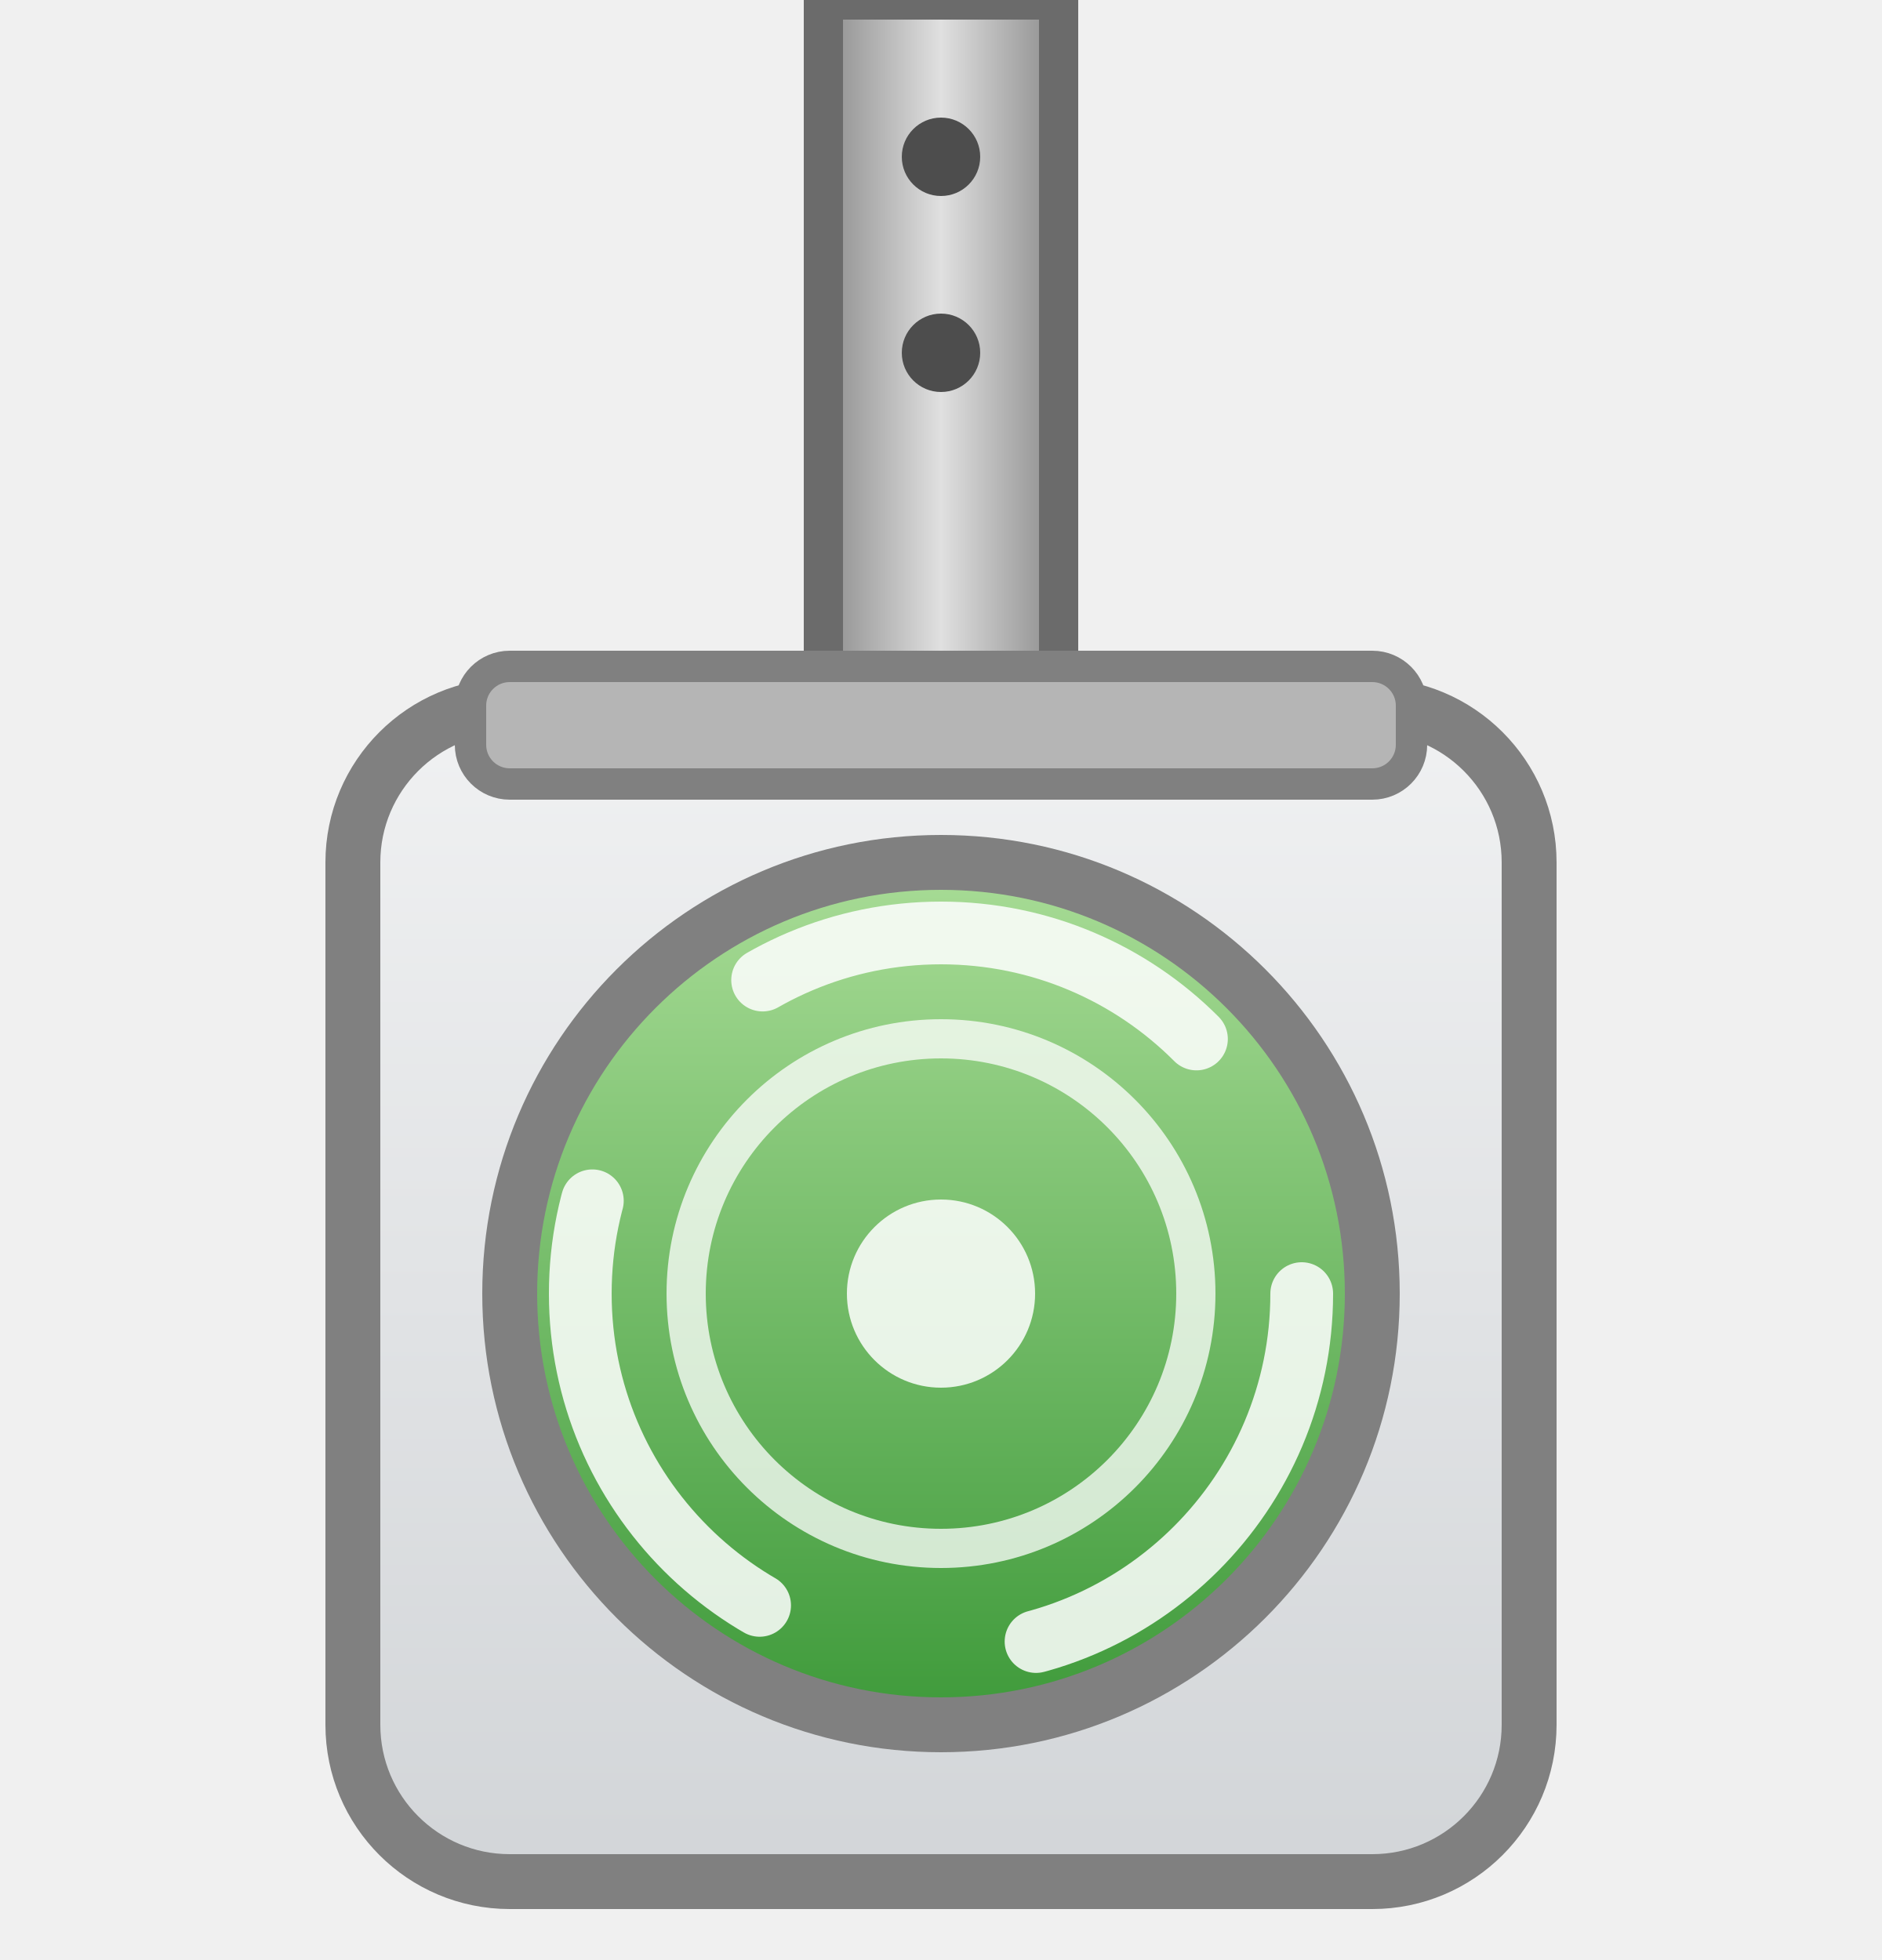
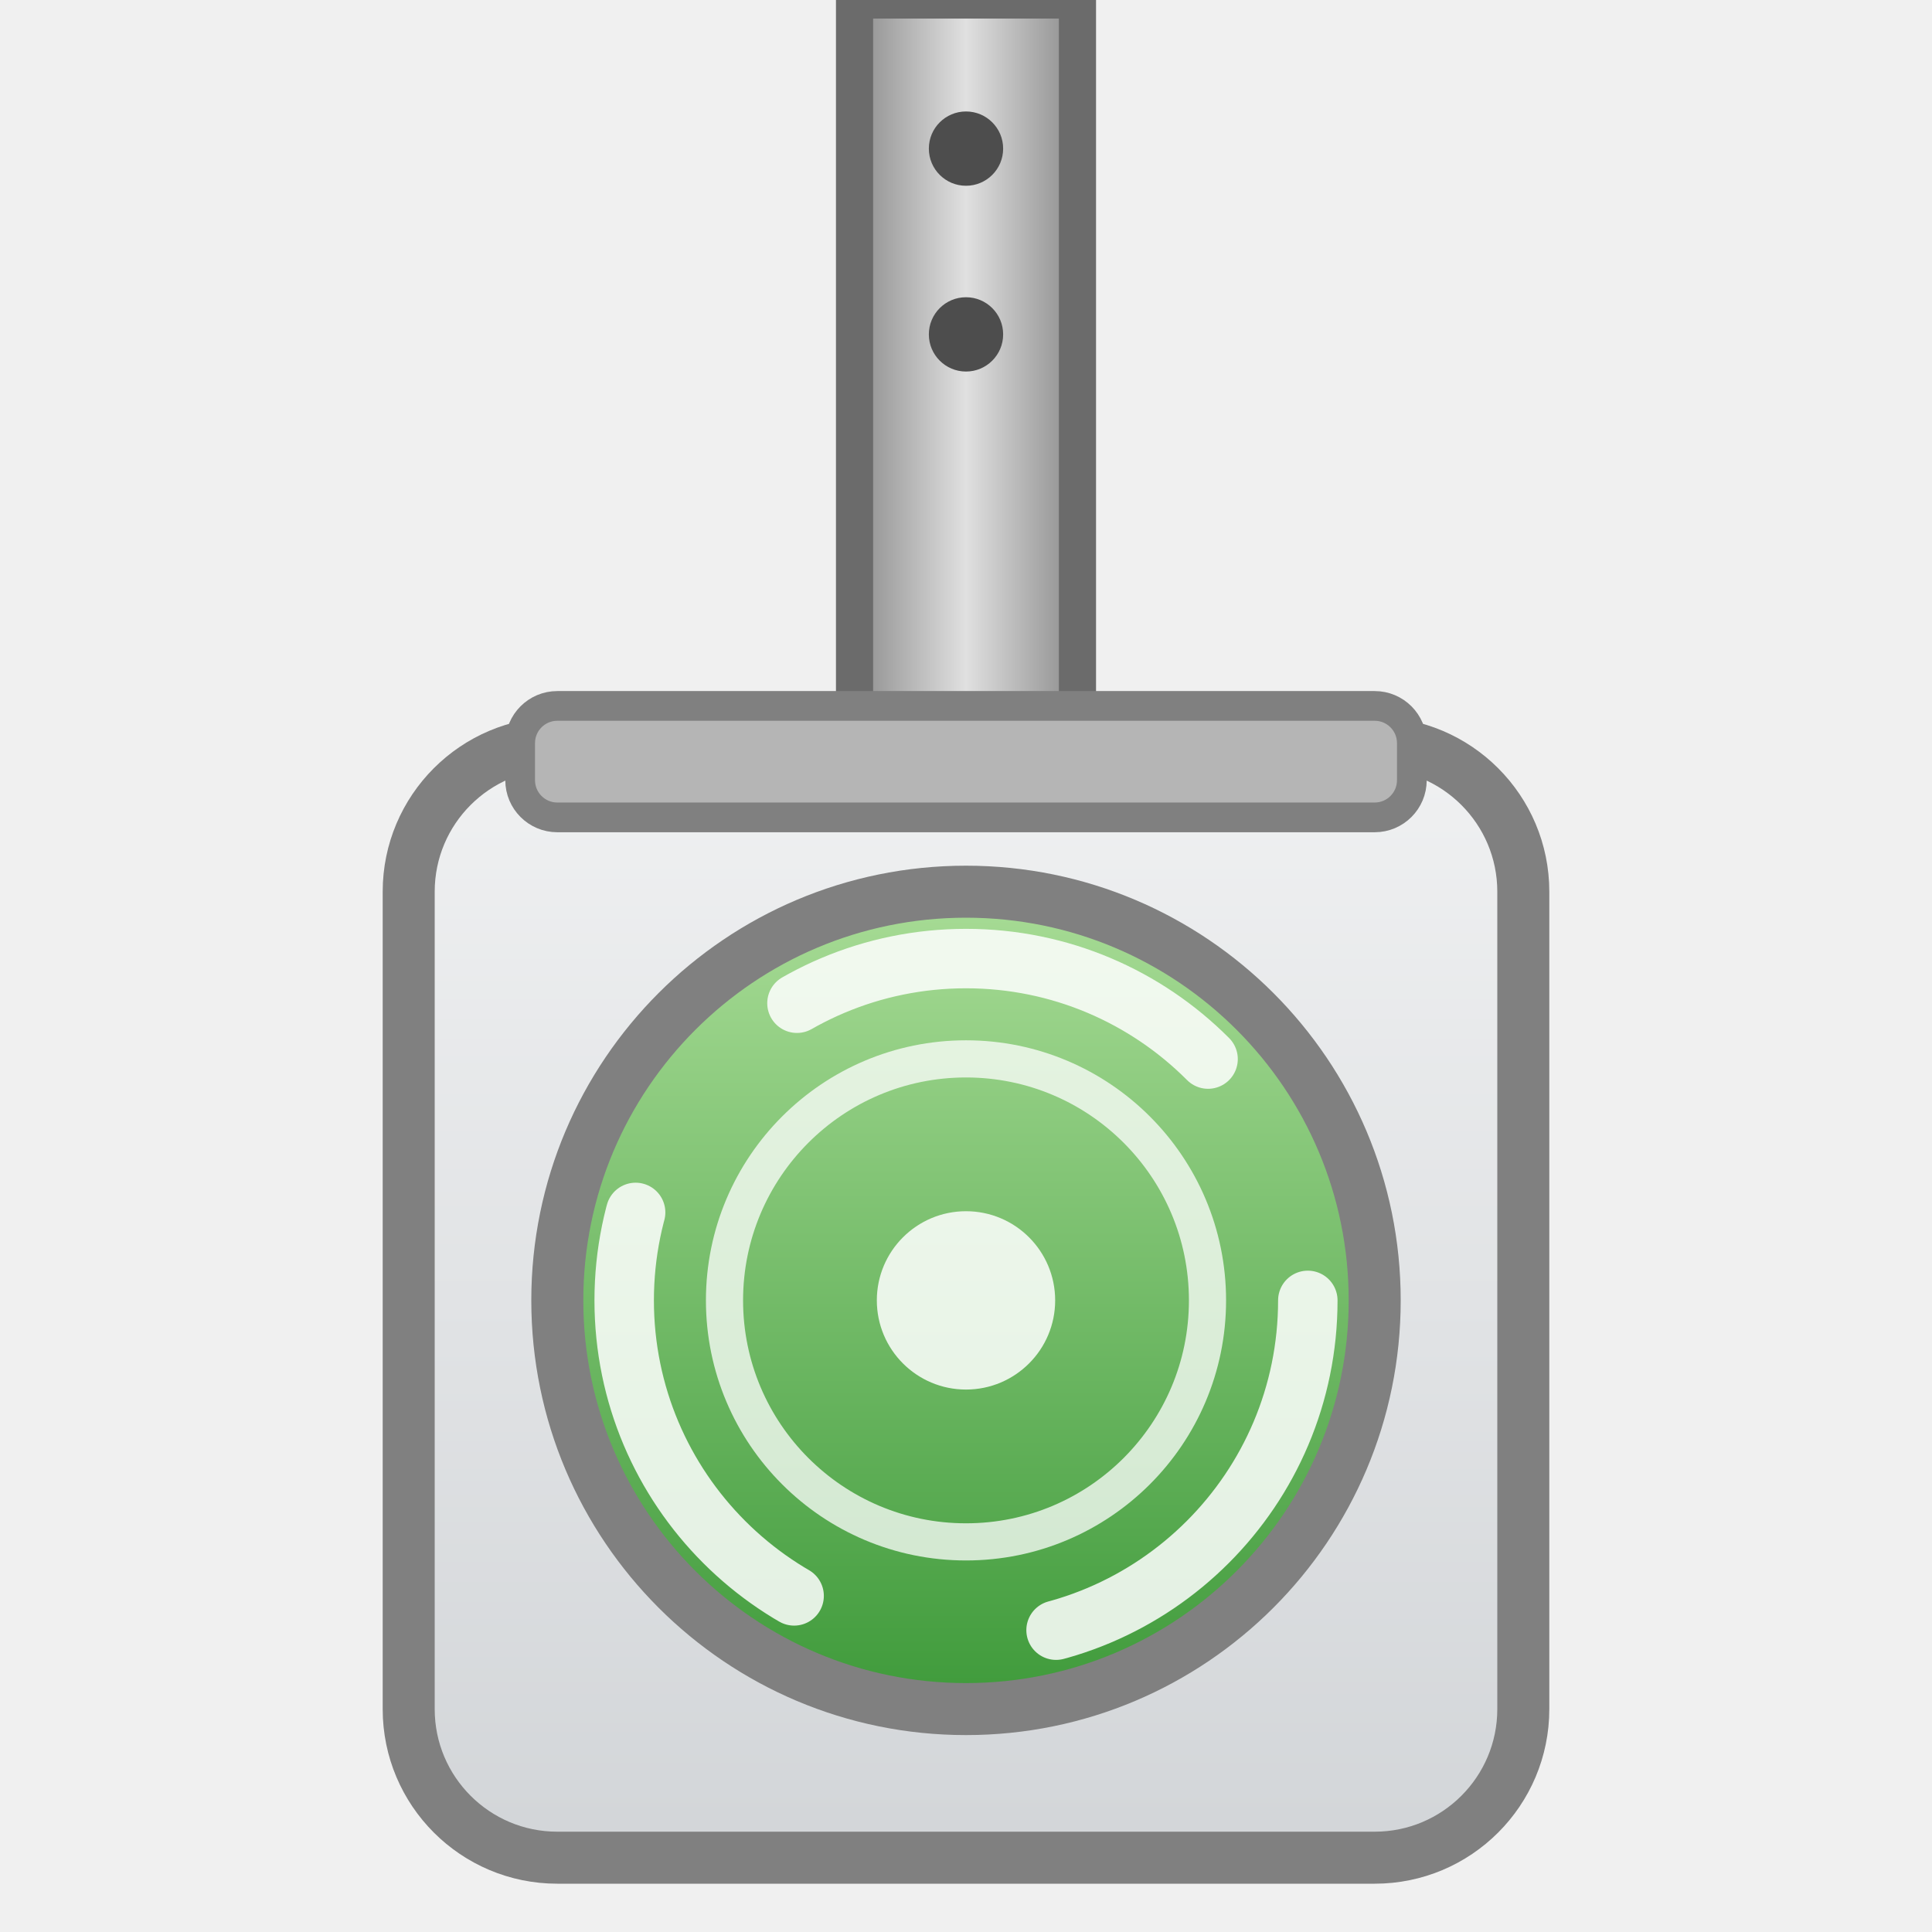
- <svg xmlns="http://www.w3.org/2000/svg" width="48" height="50" viewBox="0 0 48 50" role="img">
+ <svg xmlns="http://www.w3.org/2000/svg" width="52" height="52" viewBox="0 0 52 52" role="img">
  <defs>
    <linearGradient id="gG" x1="0" y1="0" x2="0" y2="1">
      <stop offset="0" stop-color="#F0F1F2" />
      <stop offset="1" stop-color="#D2D5D8" />
    </linearGradient>
    <linearGradient id="gR" x1="0" y1="0" x2="1" y2="0">
      <stop offset="0" stop-color="#8C8C8C" />
      <stop offset="0.5" stop-color="#E0E0E0" />
      <stop offset="1" stop-color="#8C8C8C" />
    </linearGradient>
    <linearGradient id="gK" x1="0" y1="0" x2="0" y2="1">
      <stop offset="0" stop-color="#A8DC96" />
      <stop offset="1" stop-color="#3E9A3A" />
    </linearGradient>
  </defs>
-   <rect x="21" y="0" width="6" height="20" fill="url(#gR)" stroke="#6B6B6B" stroke-width="1" />
+   <rect x="23" y="0" width="6" height="22" fill="url(#gR)" stroke="#6B6B6B" stroke-width="1" />
  <g fill="#4D4D4D">
-     <circle cx="24" cy="4" r="1" />
-     <circle cx="24" cy="9" r="1" />
+     <circle cx="26" cy="4" r="1" />
+     <circle cx="26" cy="9" r="1" />
  </g>
-   <circle cx="24" cy="2" r="1.3" fill="#FFFFFF" opacity="0">
-     <animate attributeName="cy" values="2;18" dur="1.2s" begin="0s" repeatCount="indefinite" />
+   <circle cx="26" cy="2" r="1.3" fill="#FFFFFF" opacity="0">
+     <animate attributeName="cy" values="2;20" dur="1.2s" begin="0s" repeatCount="indefinite" />
    <animate attributeName="opacity" values="0;1;1;0" keyTimes="0;0.15;0.8;1" dur="1.2s" begin="0s" repeatCount="indefinite" />
  </circle>
-   <circle cx="24" cy="2" r="1.3" fill="#FFFFFF" opacity="0">
-     <animate attributeName="cy" values="2;18" dur="1.2s" begin="0.4s" repeatCount="indefinite" />
+   <circle cx="26" cy="2" r="1.3" fill="#FFFFFF" opacity="0">
+     <animate attributeName="cy" values="2;20" dur="1.2s" begin="0.4s" repeatCount="indefinite" />
    <animate attributeName="opacity" values="0;1;1;0" keyTimes="0;0.15;0.8;1" dur="1.2s" begin="0.4s" repeatCount="indefinite" />
  </circle>
-   <circle cx="24" cy="2" r="1.3" fill="#FFFFFF" opacity="0">
-     <animate attributeName="cy" values="2;18" dur="1.2s" begin="0.8s" repeatCount="indefinite" />
+   <circle cx="26" cy="2" r="1.3" fill="#FFFFFF" opacity="0">
+     <animate attributeName="cy" values="2;20" dur="1.2s" begin="0.8s" repeatCount="indefinite" />
    <animate attributeName="opacity" values="0;1;1;0" keyTimes="0;0.15;0.8;1" dur="1.2s" begin="0.8s" repeatCount="indefinite" />
  </circle>
-   <rect x="9" y="18" width="30" height="30" rx="4" fill="url(#gG)" stroke="#808080" stroke-width="1.4" />
-   <rect x="12" y="17" width="24" height="3" rx="1" fill="#B5B5B5" stroke="#808080" stroke-width="0.8" />
-   <circle cx="24" cy="33" r="11" fill="url(#gK)" />
-   <circle cx="24" cy="33" r="11" fill="none" stroke="#808080" stroke-width="1.4" />
-   <circle cx="24" cy="33" r="6.5" fill="none" stroke="#FFFFFF" stroke-opacity="0.75" stroke-width="1" />
-   <circle cx="24" cy="33" r="2.4" fill="#FFFFFF" fill-opacity="0.85" />
-   <circle cx="24" cy="33" r="9.2" fill="none" stroke="#FFFFFF" stroke-opacity="0.85" stroke-width="1.6" stroke-linecap="round" stroke-dasharray="12 7.3">
-     <animateTransform attributeName="transform" type="rotate" from="0 24 33" to="360 24 33" dur="1.6s" repeatCount="indefinite" />
+   <rect x="11" y="20" width="30" height="30" rx="4" fill="url(#gG)" stroke="#808080" stroke-width="1.4" />
+   <rect x="14" y="19" width="24" height="3" rx="1" fill="#B5B5B5" stroke="#808080" stroke-width="0.8" />
+   <circle cx="26" cy="35" r="11" fill="url(#gK)" />
+   <circle cx="26" cy="35" r="11" fill="none" stroke="#808080" stroke-width="1.4" />
+   <circle cx="26" cy="35" r="6.5" fill="none" stroke="#FFFFFF" stroke-opacity="0.75" stroke-width="1" />
+   <circle cx="26" cy="35" r="2.4" fill="#FFFFFF" fill-opacity="0.85" />
+   <circle cx="26" cy="35" r="9.2" fill="none" stroke="#FFFFFF" stroke-opacity="0.85" stroke-width="1.6" stroke-linecap="round" stroke-dasharray="12 7.3">
+     <animateTransform attributeName="transform" type="rotate" from="0 26 35" to="360 26 35" dur="1.6s" repeatCount="indefinite" />
  </circle>
</svg>
